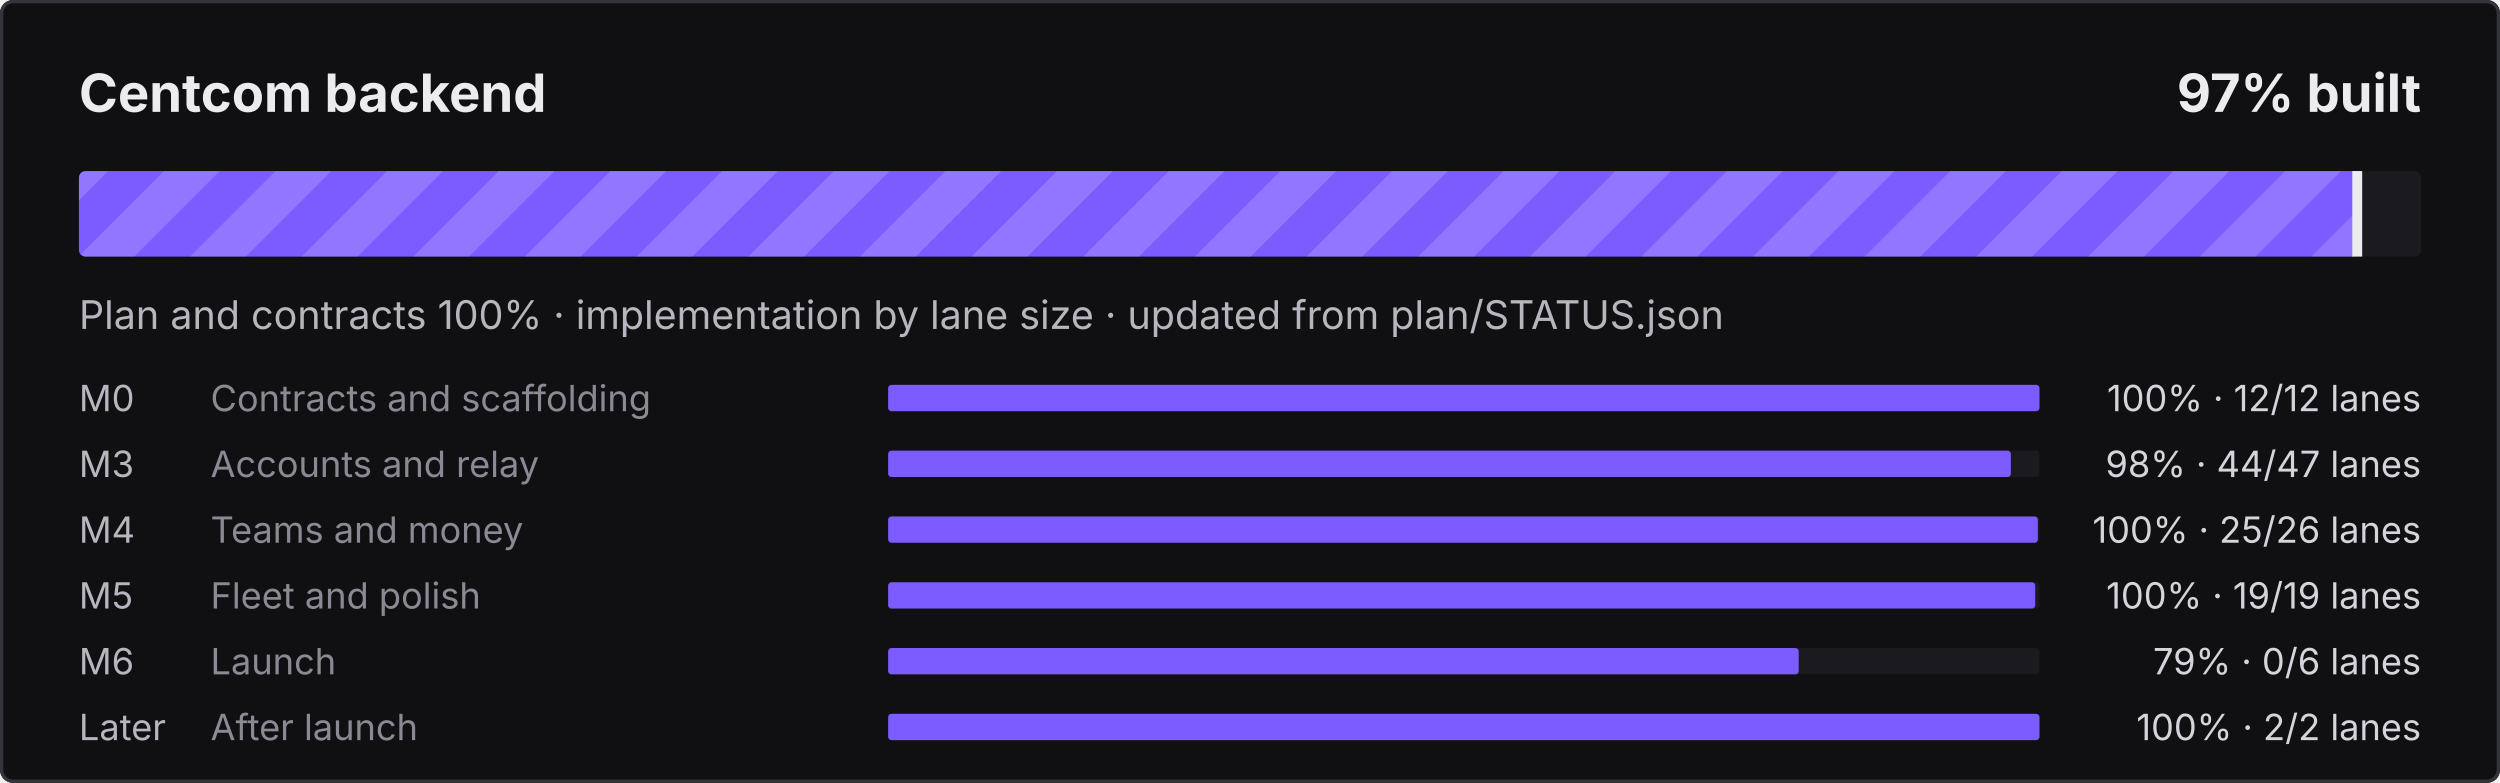
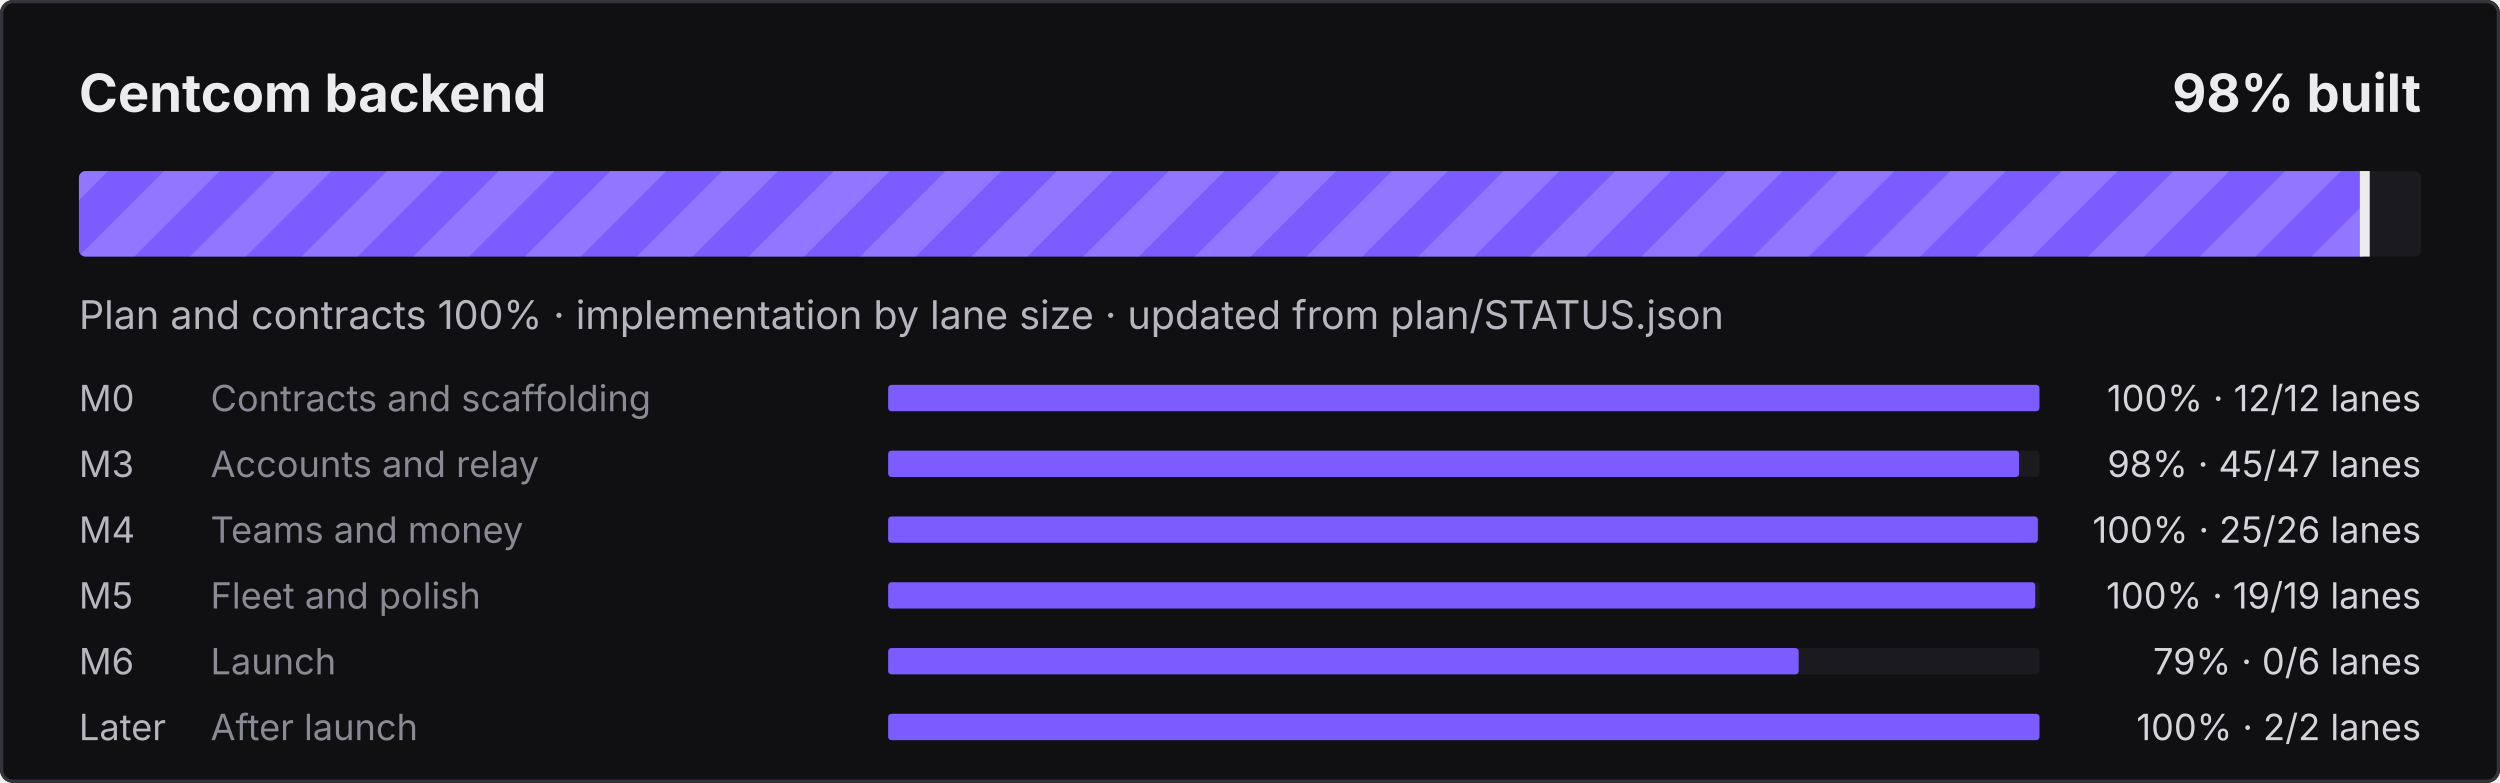
- <svg xmlns="http://www.w3.org/2000/svg" width="760" height="238" viewBox="0 0 760 238" role="img" aria-label="Centcom backend: 97% built">
+ <svg xmlns="http://www.w3.org/2000/svg" width="760" height="238" viewBox="0 0 760 238" role="img" aria-label="Centcom backend: 98% built">
  <defs>
    <pattern id="s" width="24" height="24" patternUnits="userSpaceOnUse" patternTransform="rotate(45)">
      <rect width="12" height="24" fill="#fff" fill-opacity=".16" />
    </pattern>
    <clipPath id="c">
      <rect x="24" y="52" width="712" height="26" rx="2" />
    </clipPath>
  </defs>
  <style>@keyframes mv{to{transform:translateX(24px)}}
.st{animation:mv .9s linear infinite}text{font-family:ui-sans-serif,system-ui,-apple-system,"Segoe UI",sans-serif}
@media (prefers-reduced-motion:reduce){.st{animation:none}}</style>
  <rect width="760" height="238" rx="4" fill="#101012" />
  <rect x=".5" y=".5" width="759" height="237" rx="3.5" fill="none" stroke="#34343B" />
  <text x="24" y="34" fill="#ECECEF" font-size="16" font-weight="700">Centcom backend</text>
-   <text x="736" y="34" fill="#ECECEF" font-size="16" font-weight="700" text-anchor="end">97% built</text>
+   <text x="736" y="34" fill="#ECECEF" font-size="16" font-weight="700" text-anchor="end">98% built</text>
  <rect x="24" y="52" width="712" height="26" rx="2" fill="#1B1B1F" />
  <clipPath id="cf">
-     <rect x="24" y="52" width="693.1" height="26" rx="2" />
+     <rect x="24" y="52" width="695.4" height="26" rx="2" />
  </clipPath>
  <g clip-path="url(#cf)">
-     <rect x="24" y="52" width="693.1" height="26" fill="#7C5CFF" />
-     <rect x="0" y="52" width="741.1" height="26" fill="url(#s)" class="st" />
+     <rect x="24" y="52" width="695.4" height="26" fill="#7C5CFF" />
+     <rect x="0" y="52" width="743.4" height="26" fill="url(#s)" class="st" />
  </g>
-   <rect x="715.1" y="52" width="3" height="26" fill="#ECECEF" />
+   <rect x="717.4" y="52" width="3" height="26" fill="#ECECEF" />
  <text x="24" y="100" fill="#B6B6BE" font-size="12">Plan and contracts 100% · implementation by lane size · updated from plan/STATUS.json</text>
  <text x="24" y="125" fill="#B6B6BE" font-size="11">M0</text>
  <text x="64" y="125" fill="#8A8A94" font-size="11">Contracts and scaffolding</text>
  <rect x="270" y="117" width="350" height="8" rx="1" fill="#1B1B1F" />
  <rect x="270" y="117" width="350.0" height="8" rx="1" fill="#7C5CFF" />
  <text x="736" y="125" fill="#D4D4DA" font-size="11" text-anchor="end">100% · 12/12 lanes</text>
  <text x="24" y="145" fill="#B6B6BE" font-size="11">M3</text>
  <text x="64" y="145" fill="#8A8A94" font-size="11">Accounts and relay</text>
  <rect x="270" y="137" width="350" height="8" rx="1" fill="#1B1B1F" />
-   <rect x="270" y="137" width="341.3" height="8" rx="1" fill="#7C5CFF" />
-   <text x="736" y="145" fill="#D4D4DA" font-size="11" text-anchor="end">98% · 44/47 lanes</text>
+   <rect x="270" y="137" width="343.8" height="8" rx="1" fill="#7C5CFF" />
+   <text x="736" y="145" fill="#D4D4DA" font-size="11" text-anchor="end">98% · 45/47 lanes</text>
  <text x="24" y="165" fill="#B6B6BE" font-size="11">M4</text>
  <text x="64" y="165" fill="#8A8A94" font-size="11">Teams and money</text>
  <rect x="270" y="157" width="350" height="8" rx="1" fill="#1B1B1F" />
  <rect x="270" y="157" width="349.5" height="8" rx="1" fill="#7C5CFF" />
  <text x="736" y="165" fill="#D4D4DA" font-size="11" text-anchor="end">100% · 25/26 lanes</text>
  <text x="24" y="185" fill="#B6B6BE" font-size="11">M5</text>
  <text x="64" y="185" fill="#8A8A94" font-size="11">Fleet and polish</text>
  <rect x="270" y="177" width="350" height="8" rx="1" fill="#1B1B1F" />
  <rect x="270" y="177" width="348.7" height="8" rx="1" fill="#7C5CFF" />
  <text x="736" y="185" fill="#D4D4DA" font-size="11" text-anchor="end">100% · 19/19 lanes</text>
  <text x="24" y="205" fill="#B6B6BE" font-size="11">M6</text>
  <text x="64" y="205" fill="#8A8A94" font-size="11">Launch</text>
  <rect x="270" y="197" width="350" height="8" rx="1" fill="#1B1B1F" />
  <rect x="270" y="197" width="276.8" height="8" rx="1" fill="#7C5CFF" />
  <text x="736" y="205" fill="#D4D4DA" font-size="11" text-anchor="end">79% · 0/6 lanes</text>
  <text x="24" y="225" fill="#B6B6BE" font-size="11">Later</text>
  <text x="64" y="225" fill="#8A8A94" font-size="11">After launch</text>
  <rect x="270" y="217" width="350" height="8" rx="1" fill="#1B1B1F" />
  <rect x="270" y="217" width="350.0" height="8" rx="1" fill="#7C5CFF" />
  <text x="736" y="225" fill="#D4D4DA" font-size="11" text-anchor="end">100% · 2/2 lanes</text>
</svg>
